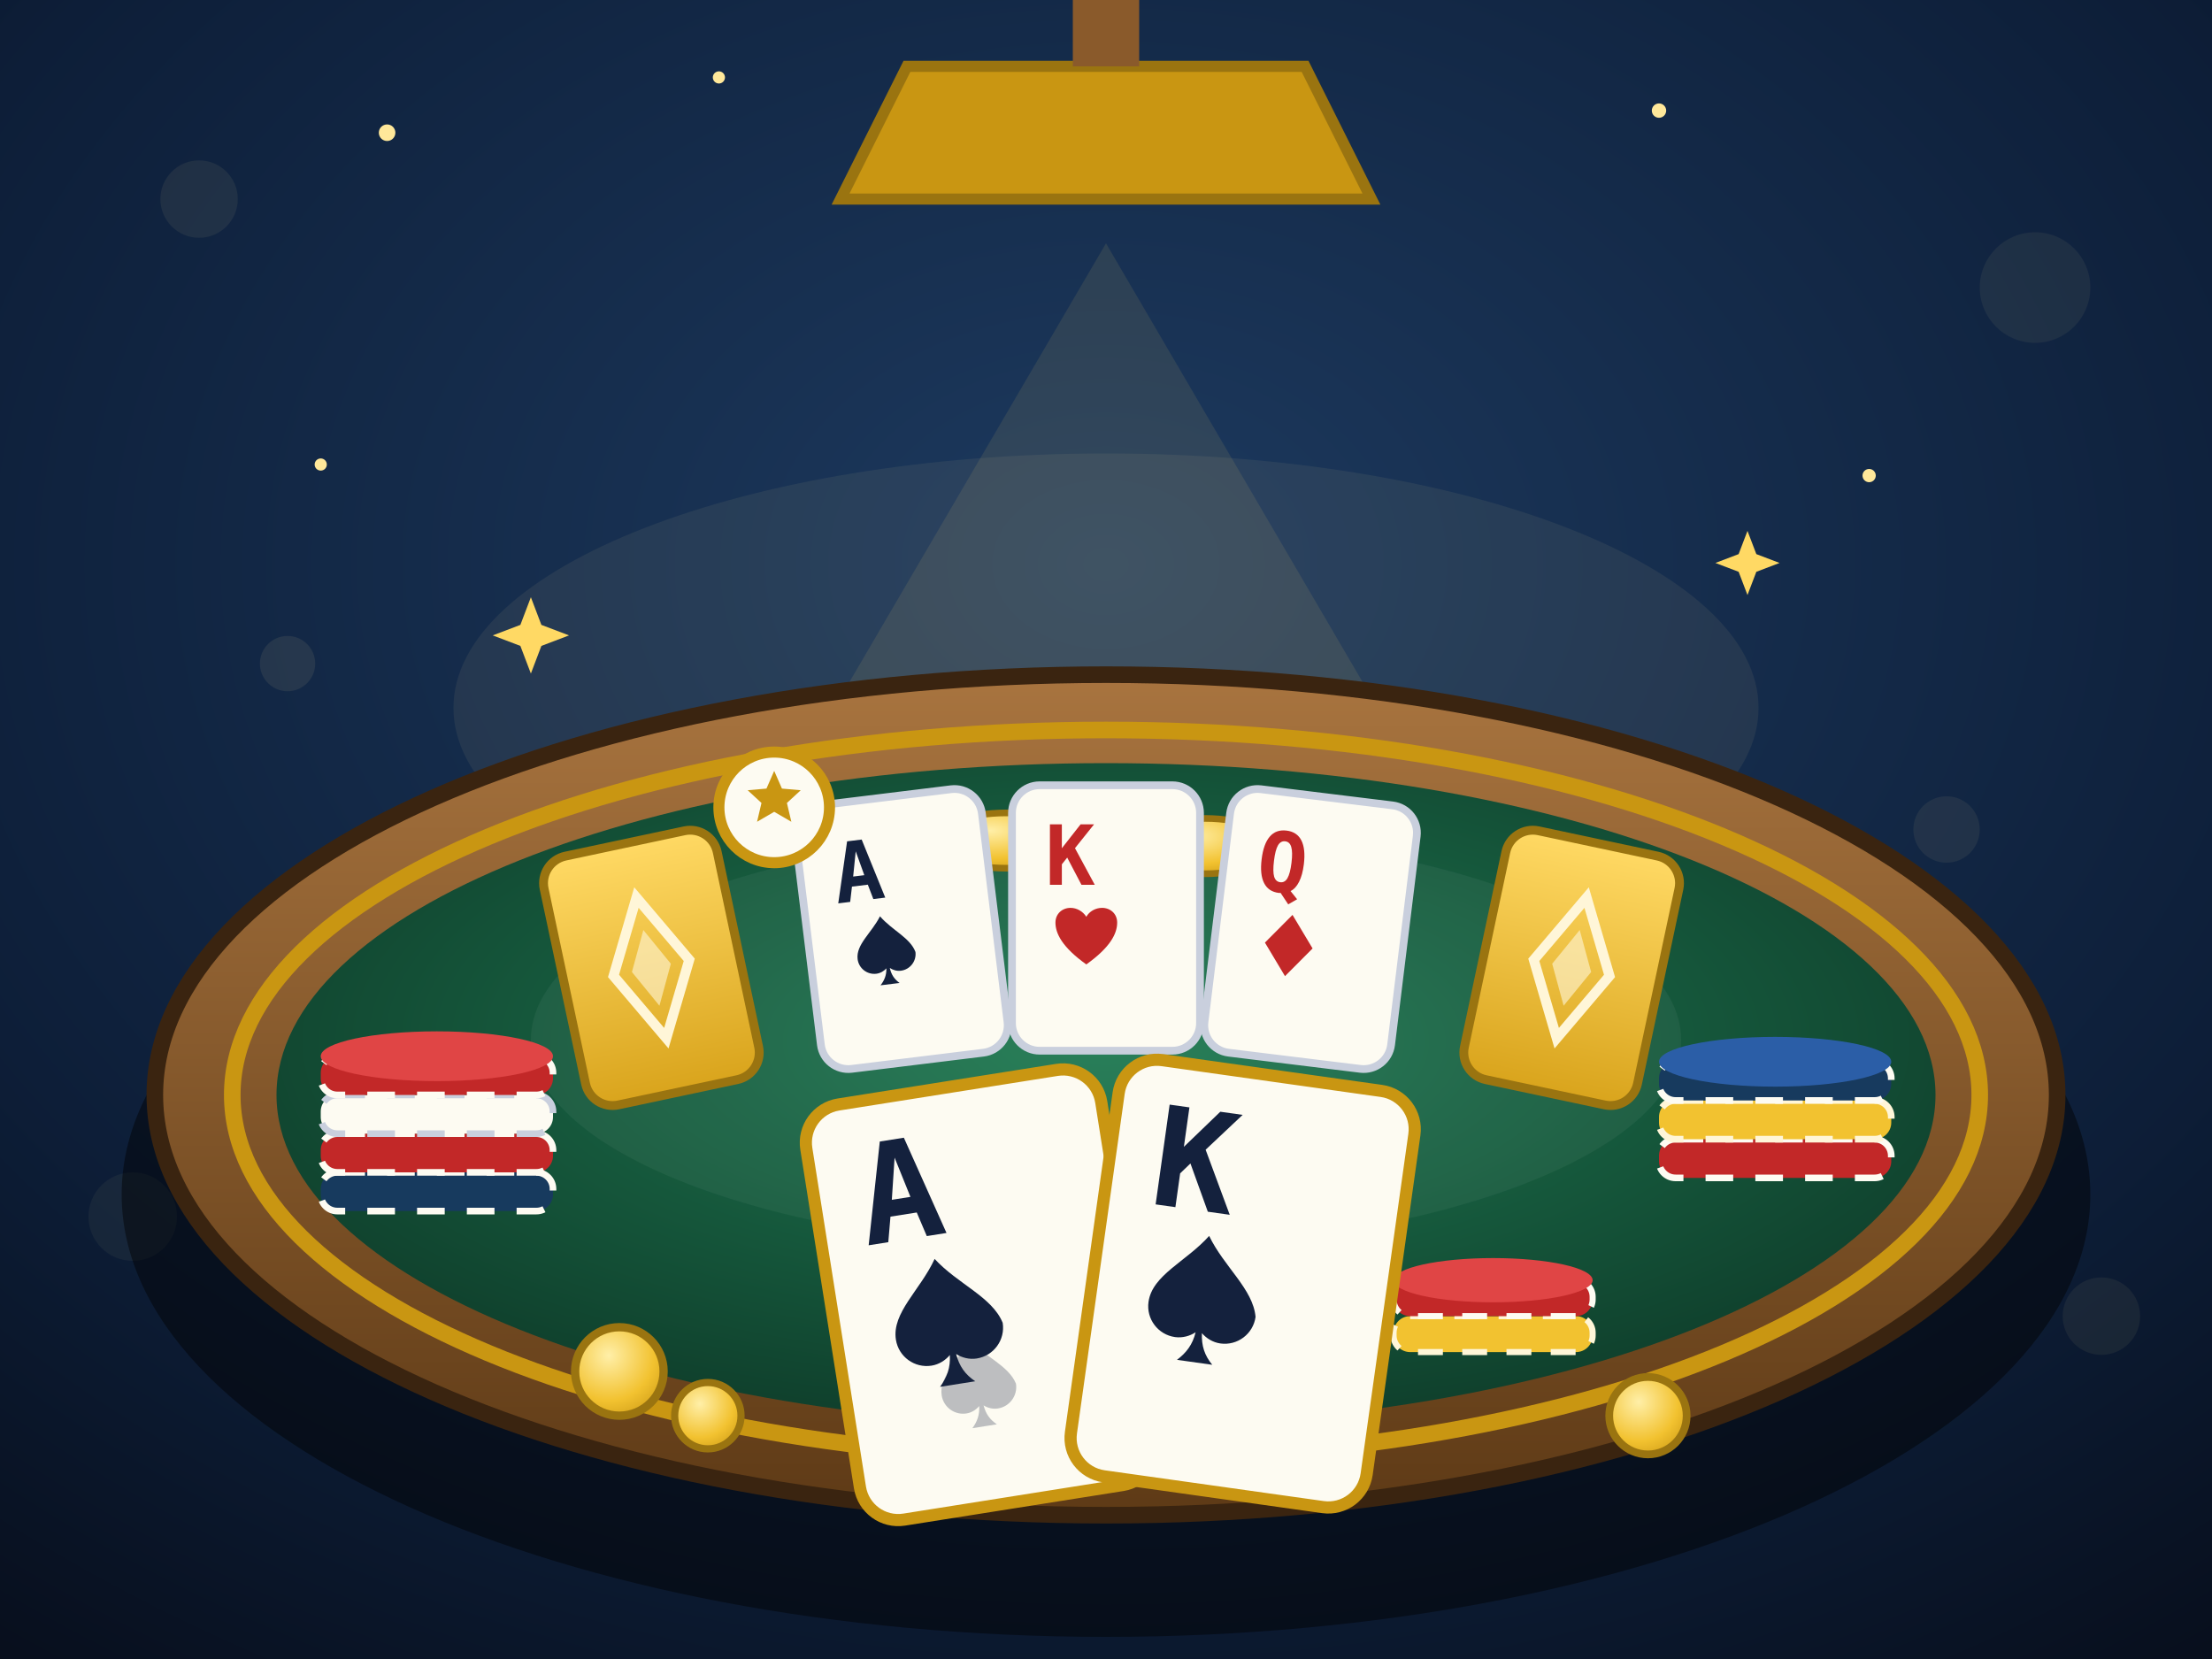
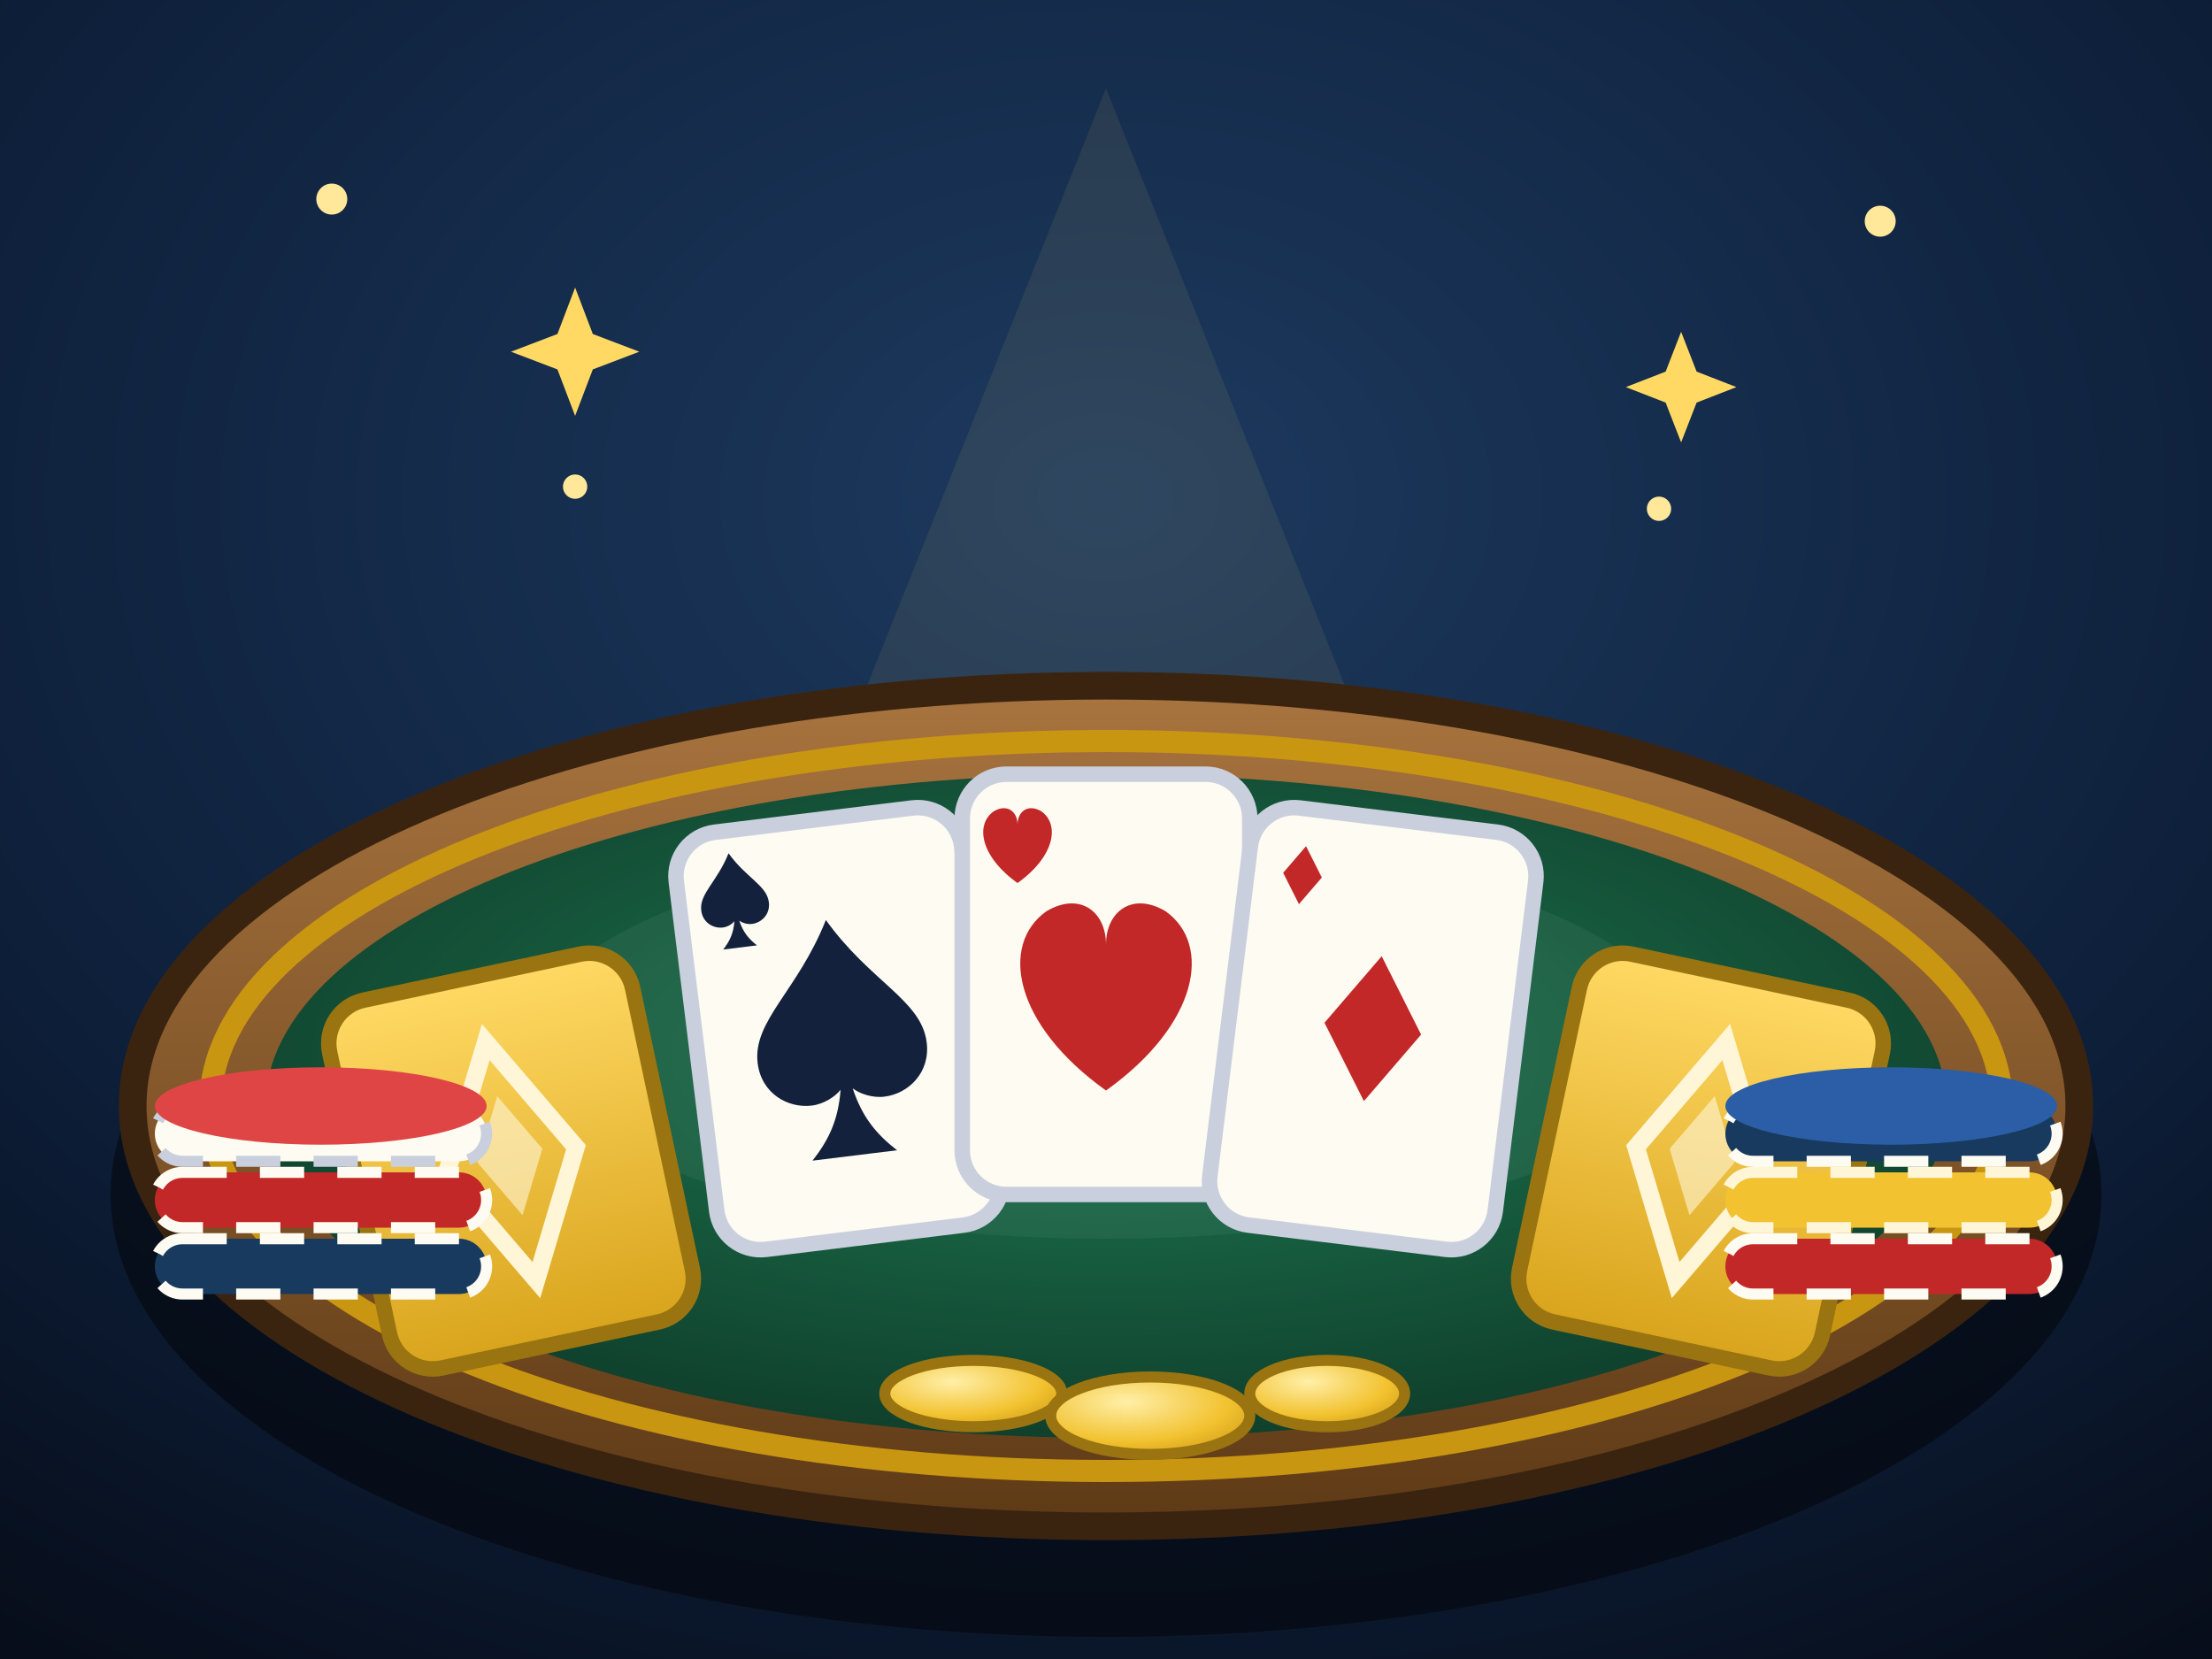
- <svg xmlns="http://www.w3.org/2000/svg" viewBox="0 0 400 300">
+ <svg xmlns="http://www.w3.org/2000/svg" viewBox="0 0 200 150" role="img" aria-label="Texas Poker Room cover art — a poker table with fanned cards, gold card backs and chip stacks">
  <defs>
-     <radialGradient id="pkBg" cx=".5" cy=".34" r=".95">
+     <radialGradient id="tp-bg" cx="0.5" cy="0.3" r="0.95">
      <stop offset="0" stop-color="#1D3A5F" />
-       <stop offset=".6" stop-color="#0D1E38" />
+       <stop offset="0.6" stop-color="#0D1E38" />
      <stop offset="1" stop-color="#05070F" />
    </radialGradient>
-     <linearGradient id="pkWood" x1="0" y1="0" x2="0" y2="1">
+     <linearGradient id="tp-wood" x1="0" y1="0" x2="0" y2="1">
      <stop offset="0" stop-color="#A8743F" />
      <stop offset="1" stop-color="#5E3A16" />
    </linearGradient>
-     <radialGradient id="pkFelt" cx=".5" cy=".42" r=".8">
+     <radialGradient id="tp-felt" cx="0.5" cy="0.42" r="0.8">
      <stop offset="0" stop-color="#1E7A52" />
      <stop offset="1" stop-color="#0A2A1E" />
    </radialGradient>
-     <radialGradient id="pkCoin" cx=".38" cy=".32" r=".85">
+     <radialGradient id="tp-coin" cx="0.38" cy="0.32" r="0.85">
      <stop offset="0" stop-color="#FFEFA8" />
-       <stop offset=".6" stop-color="#F2C230" />
+       <stop offset="0.6" stop-color="#F2C230" />
      <stop offset="1" stop-color="#C99612" />
    </radialGradient>
-     <linearGradient id="pkGold" x1="0" y1="0" x2="0" y2="1">
+     <linearGradient id="tp-gold" x1="0" y1="0" x2="0" y2="1">
      <stop offset="0" stop-color="#FFD964" />
      <stop offset="1" stop-color="#D9A41C" />
    </linearGradient>
-     <radialGradient id="pkBg" cx=".5" cy=".34" r=".95">
-       <stop offset="0" stop-color="#1D3A5F" />
-       <stop offset=".6" stop-color="#0D1E38" />
-       <stop offset="1" stop-color="#05070F" />
-     </radialGradient>
-     <radialGradient id="pkFelt" cx=".5" cy=".42" r=".8">
-       <stop offset="0" stop-color="#1E7A52" />
-       <stop offset="1" stop-color="#0A2A1E" />
-     </radialGradient>
-     <linearGradient id="pkWood" x1="0" y1="0" x2="0" y2="1">
-       <stop offset="0" stop-color="#A8743F" />
-       <stop offset="1" stop-color="#5E3A16" />
-     </linearGradient>
-     <linearGradient id="pkGold" x1="0" y1="0" x2="0" y2="1">
-       <stop offset="0" stop-color="#FFD964" />
-       <stop offset="1" stop-color="#D9A41C" />
-     </linearGradient>
-     <radialGradient id="pkCoin" cx=".38" cy=".32" r=".85">
-       <stop offset="0" stop-color="#FFEFA8" />
-       <stop offset=".6" stop-color="#F2C230" />
-       <stop offset="1" stop-color="#C99612" />
-     </radialGradient>
  </defs>
-   <rect width="400" height="300" fill="url(#pkBg)" />
+   <rect width="200" height="150" fill="url(#tp-bg)" />
+   <path d="M100 8 L72 78 L128 78 Z" fill="#FFD964" opacity="0.08" />
  <g fill="#FFE89A">
-     <circle cx="36" cy="36" r="7" opacity=".07" />
-     <circle cx="368" cy="52" r="10" opacity=".06" />
-     <circle cx="52" cy="120" r="5" opacity=".08" />
-     <circle cx="352" cy="150" r="6" opacity=".07" />
-     <circle cx="24" cy="220" r="8" opacity=".05" />
-     <circle cx="380" cy="238" r="7" opacity=".06" />
+     <circle cx="30" cy="18" r="1.4" />
+     <circle cx="170" cy="20" r="1.4" />
+     <circle cx="52" cy="44" r="1.1" />
+     <circle cx="150" cy="46" r="1.1" />
  </g>
-   <g fill="#FFE89A">
-     <circle cx="70" cy="24" r="1.5" />
-     <circle cx="130" cy="14" r="1.1" />
-     <circle cx="300" cy="20" r="1.3" />
-     <circle cx="338" cy="86" r="1.2" />
-     <circle cx="58" cy="84" r="1.1" />
+   <ellipse cx="100" cy="108" rx="90" ry="40" fill="#000" opacity="0.45" />
+   <ellipse cx="100" cy="100" rx="88" ry="38" fill="url(#tp-wood)" stroke="#3A2410" stroke-width="2.5" />
+   <ellipse cx="100" cy="100" rx="81" ry="33" fill="none" stroke="#C99612" stroke-width="2" />
+   <ellipse cx="100" cy="100" rx="76" ry="30" fill="url(#tp-felt)" />
+   <ellipse cx="100" cy="94" rx="52" ry="18" fill="#FFF" opacity="0.05" />
+   <g transform="rotate(-12 46 104)">
+     <rect x="32" y="88" width="28" height="34" rx="4" fill="url(#tp-gold)" stroke="#9A7410" stroke-width="1.4" />
+     <path d="M46 94 l6 11 -6 11 -6-11 Z" fill="none" stroke="#FFF6D8" stroke-width="1.6" />
+     <path d="M46 99 l3 5.5 -3 5.5 -3-5.5 Z" fill="#FFF6D8" opacity="0.6" />
  </g>
-   <path d="M200 44 L138 150 L262 150 Z" fill="#FFD964" opacity=".09" />
-   <path d="M164 12 h72 l12 24 h-96 Z" fill="#C99612" stroke="#9A7410" stroke-width="2" />
-   <rect x="194" y="0" width="12" height="12" fill="#8A5A2B" />
-   <ellipse cx="200" cy="128" rx="118" ry="46" fill="#FFE89A" opacity=".07" />
-   <ellipse cx="200" cy="216" rx="178" ry="80" fill="#000000" opacity=".45" />
-   <ellipse cx="200" cy="198" rx="172" ry="76" fill="url(#pkWood)" stroke="#3A2410" stroke-width="3" />
-   <ellipse cx="200" cy="198" rx="158" ry="66" fill="none" stroke="#C99612" stroke-width="3" />
-   <ellipse cx="200" cy="198" rx="150" ry="60" fill="url(#pkFelt)" />
-   <ellipse cx="200" cy="188" rx="104" ry="38" fill="#FFFFFF" opacity=".05" />
-   <g>
-     <ellipse cx="182" cy="152" rx="13" ry="5" fill="url(#pkCoin)" stroke="#9A7410" stroke-width="1.2" />
-     <ellipse cx="200" cy="148" rx="15" ry="6" fill="url(#pkCoin)" stroke="#9A7410" stroke-width="1.2" />
-     <ellipse cx="218" cy="153" rx="12" ry="5" fill="url(#pkCoin)" stroke="#9A7410" stroke-width="1.2" />
-     <ellipse cx="200" cy="158" rx="13" ry="5" fill="url(#pkCoin)" stroke="#9A7410" stroke-width="1.2" />
+   <g transform="rotate(12 154 104)">
+     <rect x="140" y="88" width="28" height="34" rx="4" fill="url(#tp-gold)" stroke="#9A7410" stroke-width="1.4" />
+     <path d="M154 94 l6 11 -6 11 -6-11 Z" fill="none" stroke="#FFF6D8" stroke-width="1.6" />
+     <path d="M154 99 l3 5.5 -3 5.5 -3-5.5 Z" fill="#FFF6D8" opacity="0.6" />
  </g>
-   <g transform="rotate(-7 163 168)">
-     <rect x="146" y="144" width="34" height="48" rx="5" fill="#FDFBF2" stroke="#C9CFDD" stroke-width="1.4" />
-     <text x="152" y="162" font-family="monospace" font-weight="900" font-size="15" fill="#14213D">A</text>
-     <path transform="translate(152 164) scale(.62)" fill="#14213D" d="M12 2C9 6.5 4 9.3 4 13.6A4.9 4.9 0 0 0 8.9 18.5c1.2 0 2.3-.5 3.1-1.2-.2 2-1 3.4-2.3 4.7h5.6C13.9 20.7 13.2 19.3 13 17.3c.8.7 1.9 1.2 3.1 1.2a4.9 4.9 0 0 0 4.9-4.9C20 9.3 15 6.5 12 2z" />
+   <g transform="rotate(-7 76 94)">
+     <rect x="63" y="74" width="26" height="38" rx="4" fill="#FDFBF2" stroke="#C9CFDD" stroke-width="1.4" />
+     <path d="M76 82 L76 104" stroke="#FDFBF2" stroke-width="0" />
+     <g transform="translate(76 93) scale(0.55)">
+       <path d="M0 -18 C -6 -7 -14 -3 -14 4 C -14 9 -10 12 -6 12 C -4 12 -2 11 -1 10 C -2 15 -4 18 -7 21 L7 21 C 4 18 2 15 1 10 C 2 11 4 12 6 12 C 10 12 14 9 14 4 C 14 -3 6 -7 0 -18 Z" fill="#14213D" />
+     </g>
+     <g transform="translate(68 80) scale(0.22)">
+       <path d="M0 -18 C -6 -7 -14 -3 -14 4 C -14 9 -10 12 -6 12 C -4 12 -2 11 -1 10 C -2 15 -4 18 -7 21 L7 21 C 4 18 2 15 1 10 C 2 11 4 12 6 12 C 10 12 14 9 14 4 C 14 -3 6 -7 0 -18 Z" fill="#14213D" />
+     </g>
  </g>
  <g>
-     <rect x="183" y="142" width="34" height="48" rx="5" fill="#FDFBF2" stroke="#C9CFDD" stroke-width="1.4" />
-     <text x="189" y="160" font-family="monospace" font-weight="900" font-size="15" fill="#C22828">K</text>
-     <path transform="translate(189 162) scale(.62)" fill="#C22828" d="M12 20C5 15 3 11 3 7.8 3 5.2 5 3.5 7.4 3.5c1.8 0 3.6 1 4.6 2.6.9-1.6 2.7-2.6 4.6-2.6C19 3.5 21 5.2 21 7.8 21 11 19 15 12 20z" />
+     <rect x="87" y="70" width="26" height="38" rx="4" fill="#FDFBF2" stroke="#C9CFDD" stroke-width="1.4" />
+     <g transform="translate(100 89) scale(0.6)">
+       <path d="M0 16 C -14 6 -16 -6 -9 -11 C -4 -14 0 -11 0 -6 C 0 -11 4 -14 9 -11 C 16 -6 14 6 0 16 Z" fill="#C22828" />
+     </g>
+     <g transform="translate(92 76) scale(0.24)">
+       <path d="M0 16 C -14 6 -16 -6 -9 -11 C -4 -14 0 -11 0 -6 C 0 -11 4 -14 9 -11 C 16 -6 14 6 0 16 Z" fill="#C22828" />
+     </g>
  </g>
-   <g transform="rotate(7 237 168)">
-     <rect x="220" y="144" width="34" height="48" rx="5" fill="#FDFBF2" stroke="#C9CFDD" stroke-width="1.4" />
-     <text x="226" y="162" font-family="monospace" font-weight="900" font-size="15" fill="#C22828">Q</text>
-     <path transform="translate(226 164) scale(.62)" fill="#C22828" d="M12 3 L19 12 L12 21 L5 12 Z" />
-   </g>
-   <g transform="rotate(-12 118 176)">
-     <rect x="102" y="152" width="32" height="46" rx="5" fill="url(#pkGold)" stroke="#9A7410" stroke-width="1.6" />
-     <path d="M118 162 l7 13 -7 13 -7-13 Z" fill="none" stroke="#FFF6D8" stroke-width="1.8" />
-     <path d="M118 168 l3.6 7 -3.6 7 -3.6-7 Z" fill="#FFF6D8" opacity=".6" />
-   </g>
-   <g transform="rotate(12 284 176)">
-     <rect x="268" y="152" width="32" height="46" rx="5" fill="url(#pkGold)" stroke="#9A7410" stroke-width="1.6" />
-     <path d="M284 162 l7 13 -7 13 -7-13 Z" fill="none" stroke="#FFF6D8" stroke-width="1.8" />
-     <path d="M284 168 l3.6 7 -3.6 7 -3.6-7 Z" fill="#FFF6D8" opacity=".6" />
+   <g transform="rotate(7 124 94)">
+     <rect x="111" y="74" width="26" height="38" rx="4" fill="#FDFBF2" stroke="#C9CFDD" stroke-width="1.4" />
+     <g transform="translate(124 93) scale(0.55)">
+       <path d="M0 -12 L8 0 L0 12 L-8 0 Z" fill="#C22828" />
+     </g>
+     <g transform="translate(116 80) scale(0.22)">
+       <path d="M0 -12 L8 0 L0 12 L-8 0 Z" fill="#C22828" />
+     </g>
  </g>
  <g>
-     <circle cx="140" cy="146" r="10" fill="#FDFBF2" stroke="#C99612" stroke-width="2" />
-     <path d="M140 139.4l1.4 3.2 3.4.3-2.5 2.3.8 3.4-3.1-1.8-3.1 1.8.8-3.4-2.5-2.3 3.4-.3z" fill="#C99612" />
+     <rect x="14" y="112" width="30" height="5" rx="2.5" fill="#173A5E" stroke="#FDFBF2" stroke-width="1" stroke-dasharray="4 3" />
+     <rect x="14" y="106" width="30" height="5" rx="2.5" fill="#C22828" stroke="#FDFBF2" stroke-width="1" stroke-dasharray="4 3" />
+     <rect x="14" y="100" width="30" height="5" rx="2.5" fill="#FDFBF2" stroke="#C9CFDD" stroke-width="1" stroke-dasharray="4 3" />
+     <ellipse cx="29" cy="100" rx="15" ry="3.5" fill="#E04545" />
  </g>
  <g>
-     <rect x="58" y="212" width="42" height="7" rx="3" fill="#173A5E" stroke="#FDFBF2" stroke-width="1.2" stroke-dasharray="5 4" />
-     <rect x="58" y="205" width="42" height="7" rx="3" fill="#C22828" stroke="#FDFBF2" stroke-width="1.2" stroke-dasharray="5 4" />
-     <rect x="58" y="198" width="42" height="7" rx="3" fill="#FDFBF2" stroke="#C9CFDD" stroke-width="1.2" stroke-dasharray="5 4" />
-     <rect x="58" y="191" width="42" height="7" rx="3" fill="#C22828" stroke="#FDFBF2" stroke-width="1.2" stroke-dasharray="5 4" />
-     <ellipse cx="79" cy="191" rx="21" ry="4.5" fill="#E04545" />
+     <rect x="156" y="112" width="30" height="5" rx="2.5" fill="#C22828" stroke="#FDFBF2" stroke-width="1" stroke-dasharray="4 3" />
+     <rect x="156" y="106" width="30" height="5" rx="2.5" fill="#F2C230" stroke="#FFF6D8" stroke-width="1" stroke-dasharray="4 3" />
+     <rect x="156" y="100" width="30" height="5" rx="2.5" fill="#173A5E" stroke="#FDFBF2" stroke-width="1" stroke-dasharray="4 3" />
+     <ellipse cx="171" cy="100" rx="15" ry="3.5" fill="#2B5EA7" />
  </g>
  <g>
-     <rect x="300" y="206" width="42" height="7" rx="3" fill="#C22828" stroke="#FDFBF2" stroke-width="1.2" stroke-dasharray="5 4" />
-     <rect x="300" y="199" width="42" height="7" rx="3" fill="#F2C230" stroke="#FFF6D8" stroke-width="1.2" stroke-dasharray="5 4" />
-     <rect x="300" y="192" width="42" height="7" rx="3" fill="#173A5E" stroke="#FDFBF2" stroke-width="1.2" stroke-dasharray="5 4" />
-     <ellipse cx="321" cy="192" rx="21" ry="4.5" fill="#2B5EA7" />
+     <ellipse cx="88" cy="126" rx="8" ry="3" fill="url(#tp-coin)" stroke="#9A7410" stroke-width="1" />
+     <ellipse cx="104" cy="128" rx="9" ry="3.5" fill="url(#tp-coin)" stroke="#9A7410" stroke-width="1" />
+     <ellipse cx="120" cy="126" rx="7" ry="3" fill="url(#tp-coin)" stroke="#9A7410" stroke-width="1" />
  </g>
-   <g>
-     <rect x="252" y="238" width="36" height="6.5" rx="3" fill="#F2C230" stroke="#FFF6D8" stroke-width="1.1" stroke-dasharray="4.5 3.5" />
-     <rect x="252" y="231.5" width="36" height="6.5" rx="3" fill="#C22828" stroke="#FDFBF2" stroke-width="1.1" stroke-dasharray="4.5 3.5" />
-     <ellipse cx="270" cy="231.5" rx="18" ry="4" fill="#E04545" />
-   </g>
-   <g transform="rotate(-9 178 232)">
-     <rect x="150" y="196" width="54" height="76" rx="7" fill="#FDFBF2" stroke="#C99612" stroke-width="2.2" />
-     <text x="158" y="222" font-family="monospace" font-weight="900" font-size="25" fill="#14213D">A</text>
-     <path transform="translate(156 224) scale(1.15)" fill="#14213D" d="M12 2C9 6.5 4 9.3 4 13.6A4.9 4.9 0 0 0 8.9 18.5c1.2 0 2.3-.5 3.1-1.2-.2 2-1 3.4-2.3 4.7h5.6C13.9 20.7 13.2 19.3 13 17.3c.8.7 1.9 1.2 3.1 1.2a4.9 4.9 0 0 0 4.9-4.9C20 9.3 15 6.5 12 2z" />
-     <path transform="translate(164 240) scale(.8)" fill="#14213D" opacity=".28" d="M12 2C9 6.5 4 9.3 4 13.6A4.9 4.9 0 0 0 8.9 18.5c1.2 0 2.3-.5 3.1-1.2-.2 2-1 3.4-2.3 4.7h5.6C13.9 20.7 13.2 19.3 13 17.3c.8.7 1.9 1.2 3.1 1.2a4.9 4.9 0 0 0 4.9-4.9C20 9.3 15 6.5 12 2z" />
-   </g>
-   <g transform="rotate(8 224 230)">
-     <rect x="198" y="194" width="54" height="76" rx="7" fill="#FDFBF2" stroke="#C99612" stroke-width="2.2" />
-     <text x="206" y="220" font-family="monospace" font-weight="900" font-size="25" fill="#14213D">K</text>
-     <path transform="translate(204 222) scale(1.15)" fill="#14213D" d="M12 2C9 6.5 4 9.3 4 13.6A4.9 4.9 0 0 0 8.9 18.5c1.2 0 2.3-.5 3.1-1.2-.2 2-1 3.4-2.3 4.7h5.6C13.9 20.7 13.2 19.3 13 17.3c.8.7 1.9 1.2 3.1 1.2a4.9 4.9 0 0 0 4.9-4.9C20 9.3 15 6.5 12 2z" />
-   </g>
-   <g>
-     <circle cx="112" cy="248" r="8" fill="url(#pkCoin)" stroke="#9A7410" stroke-width="1.5" />
-     <circle cx="128" cy="256" r="6" fill="url(#pkCoin)" stroke="#9A7410" stroke-width="1.3" />
-     <circle cx="298" cy="256" r="7" fill="url(#pkCoin)" stroke="#9A7410" stroke-width="1.4" />
-   </g>
-   <path d="M96 108l1.9 5 5 1.9-5 1.9-1.9 5-1.9-5-5-1.9 5-1.9z" fill="#FFD964" />
-   <path d="M316 96l1.6 4.2 4.2 1.6-4.2 1.6-1.6 4.2-1.6-4.2-4.2-1.6 4.2-1.6z" fill="#FFD964" />
+   <path d="M52 26 l1.6 4.2 4.2 1.6 -4.2 1.6 -1.6 4.2 -1.6-4.2 -4.2-1.6 4.2-1.6z" fill="#FFD964" />
+   <path d="M152 30 l1.4 3.6 3.6 1.4 -3.6 1.4 -1.4 3.6 -1.4-3.6 -3.6-1.4 3.6-1.4z" fill="#FFD964" />
</svg>
